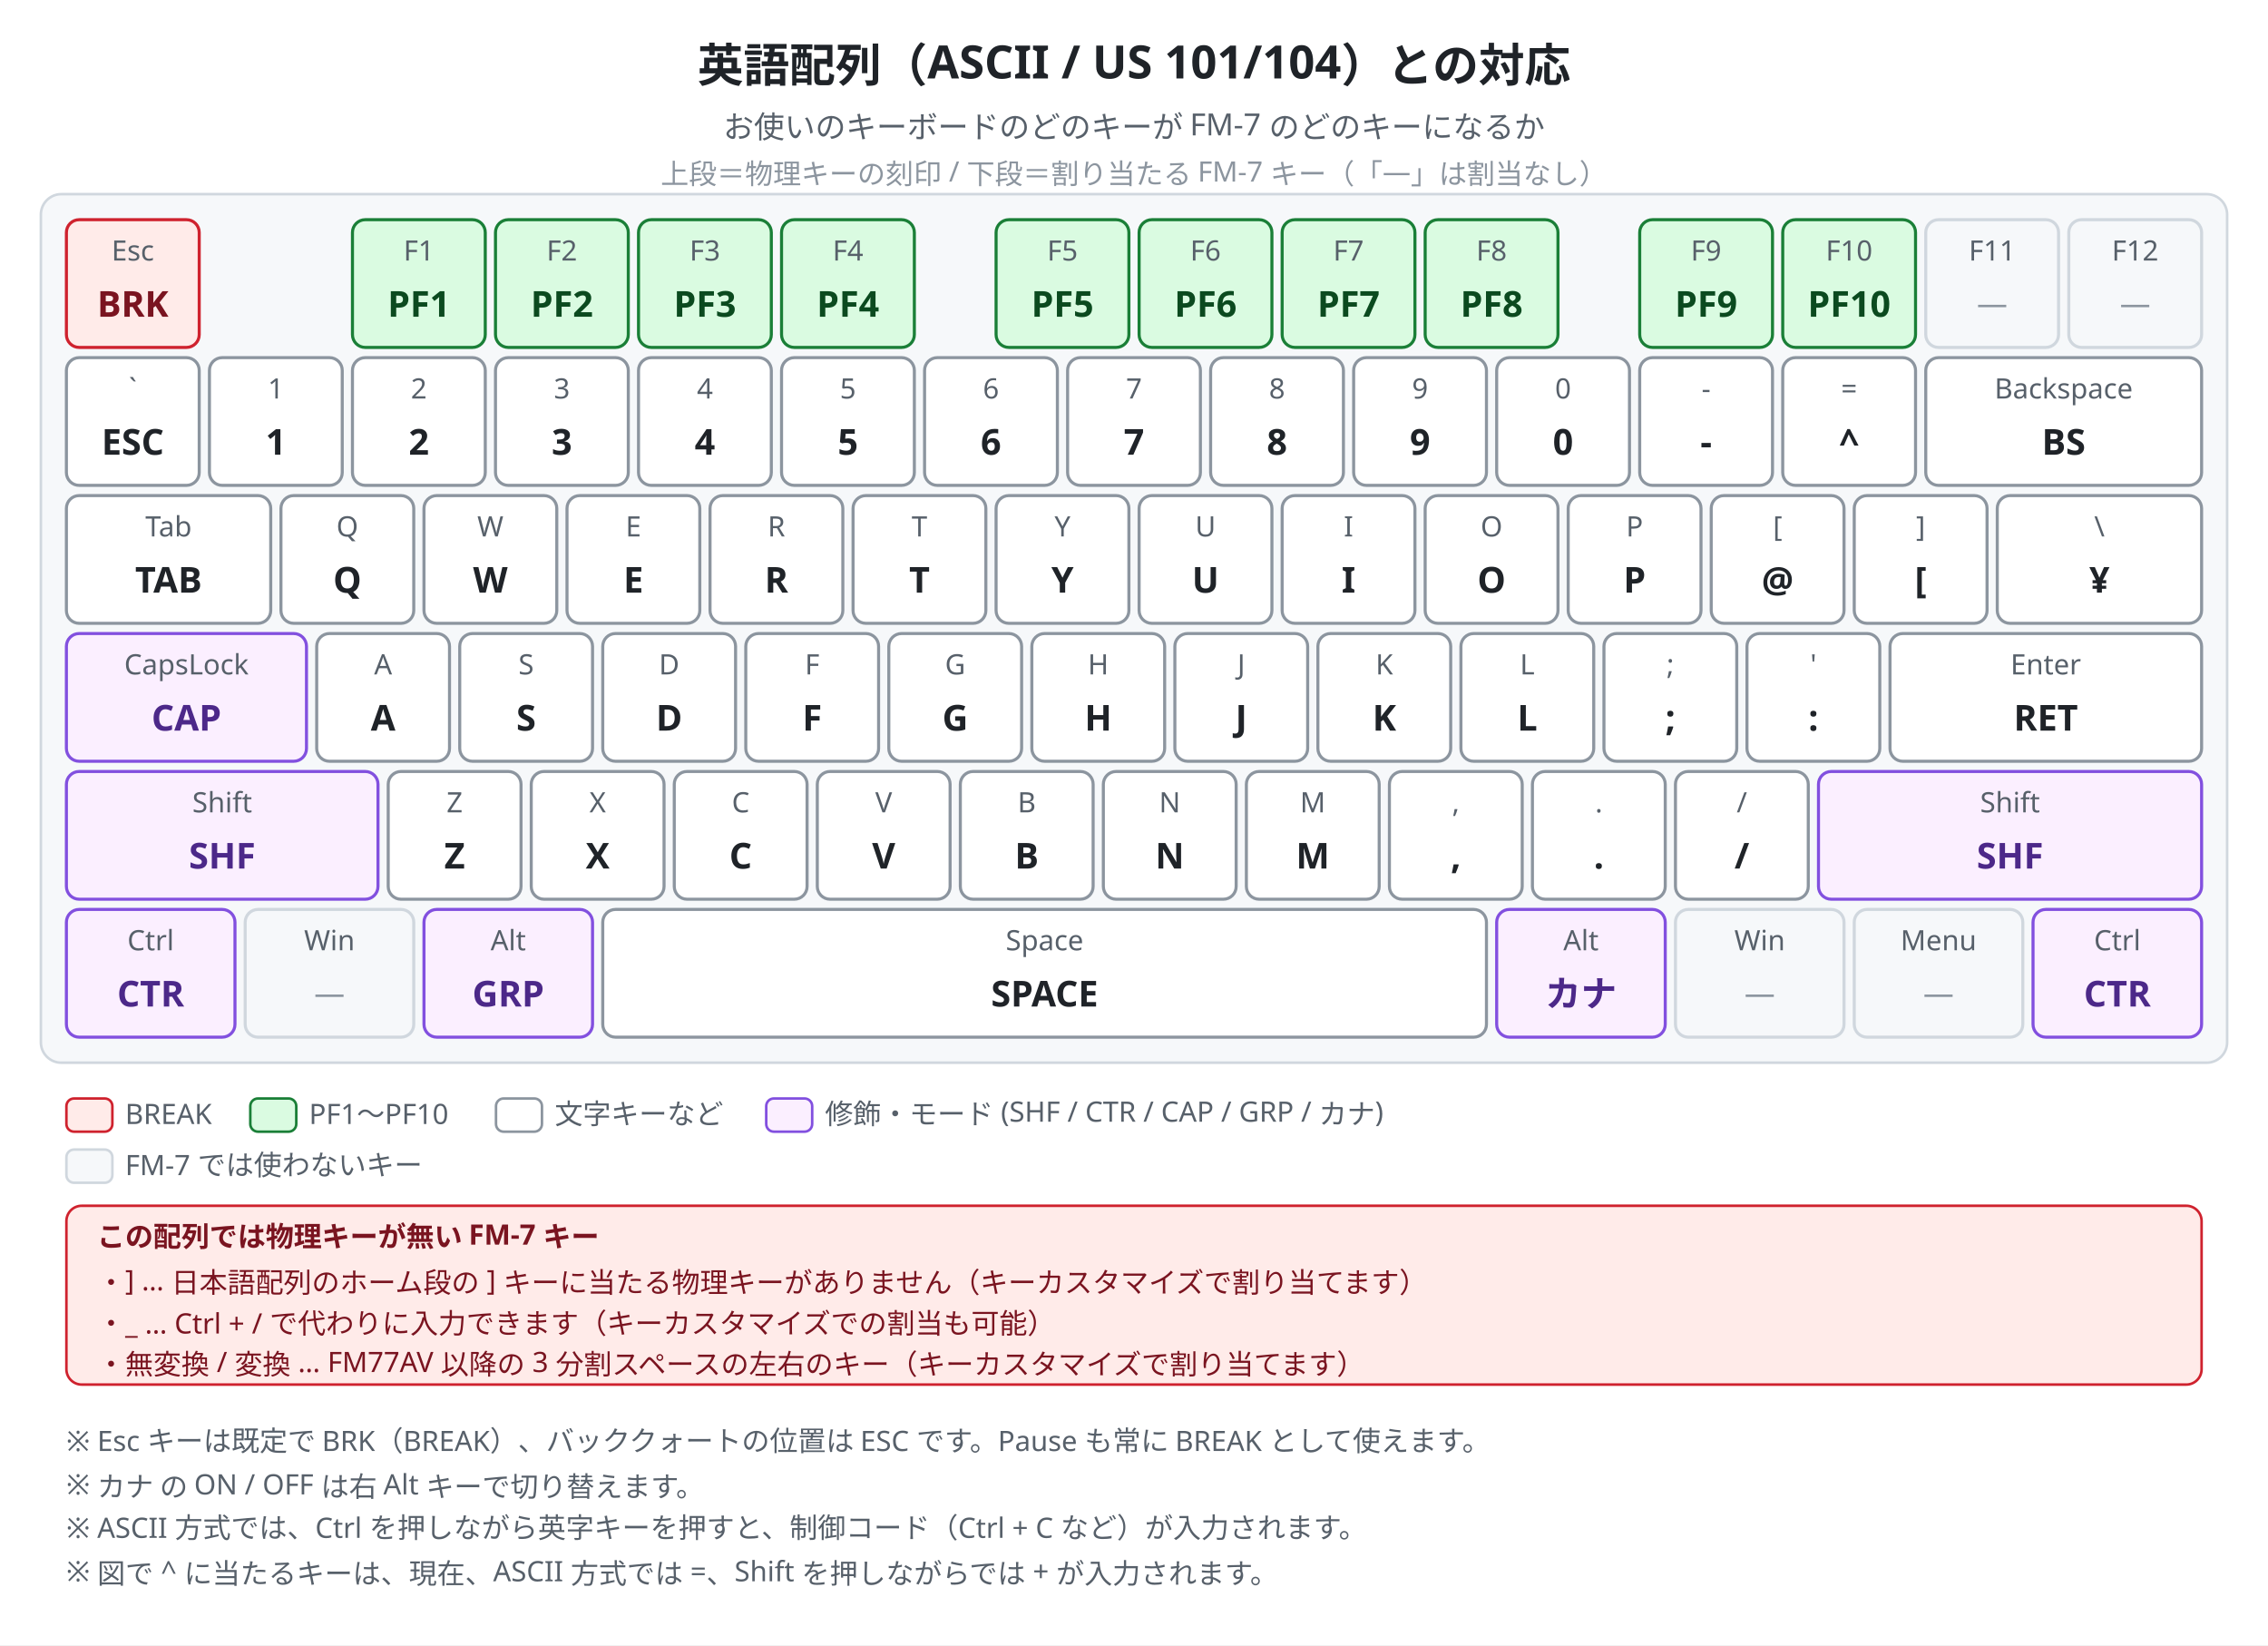
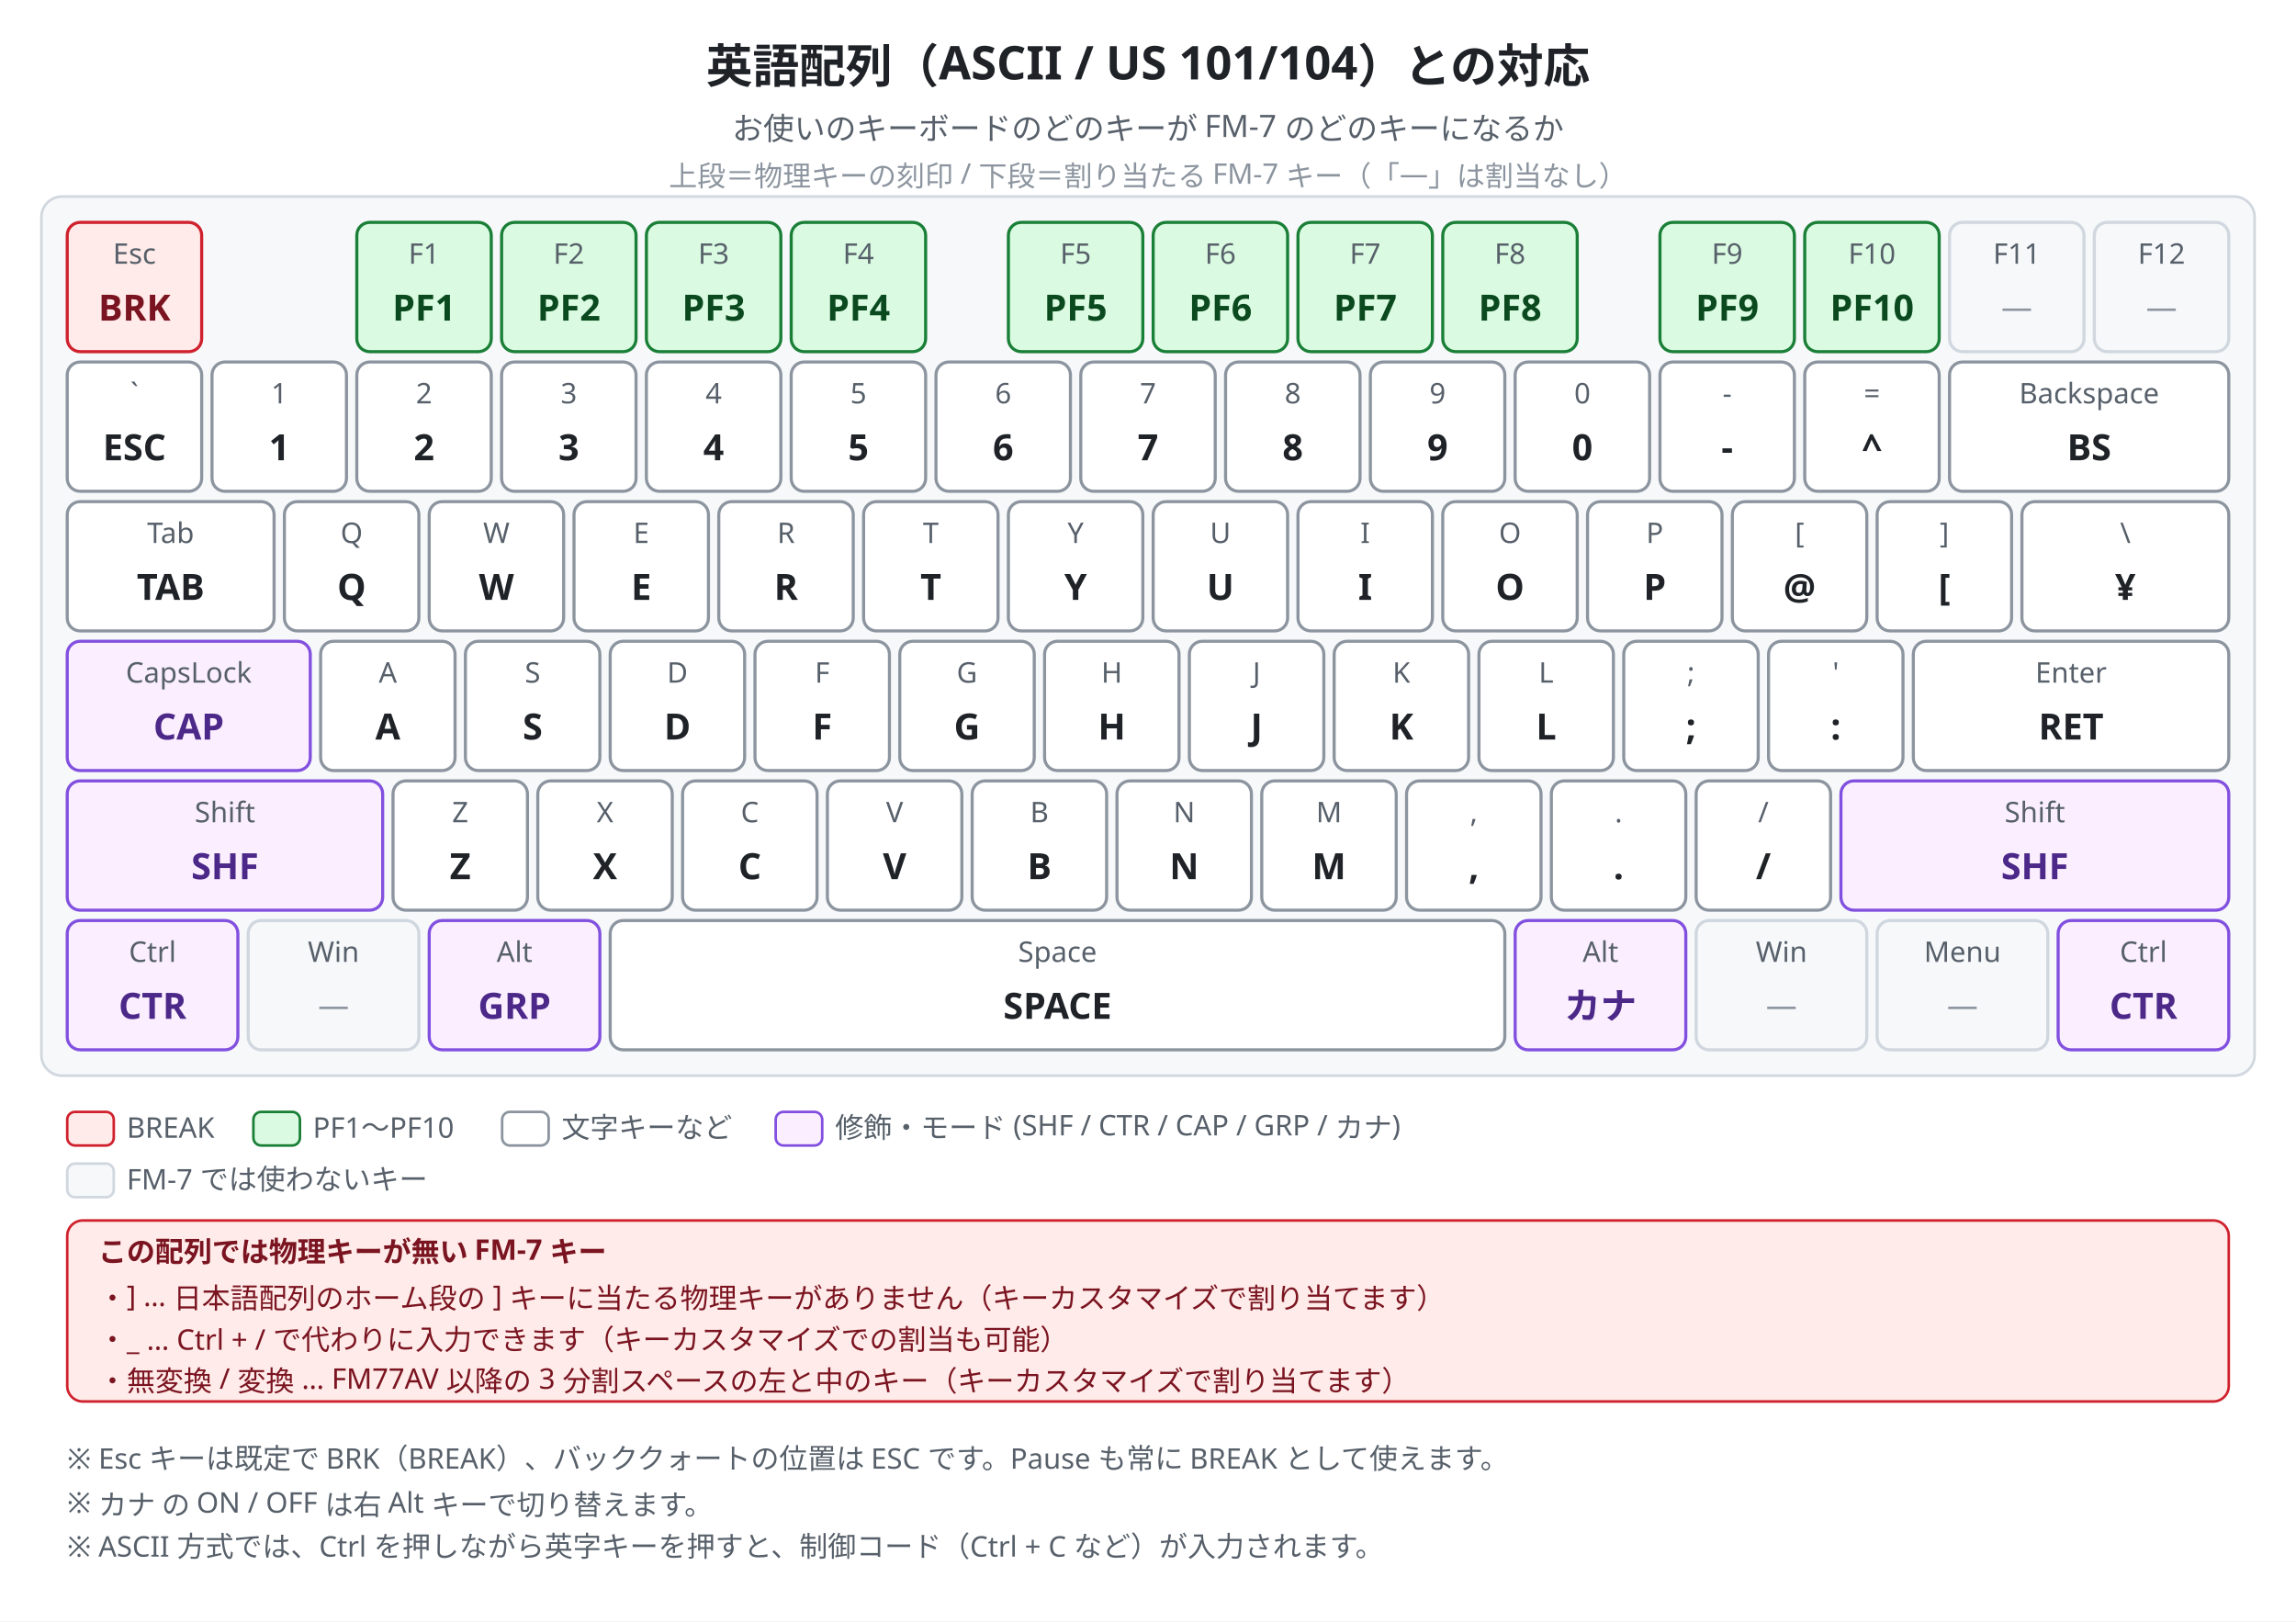
- <svg xmlns="http://www.w3.org/2000/svg" viewBox="0 0 888 644" width="888" height="644">
+ <svg xmlns="http://www.w3.org/2000/svg" viewBox="0 0 888 627" width="888" height="627">
  <defs>
    <marker id="ah" markerWidth="10" markerHeight="10" refX="8" refY="4" orient="auto" markerUnits="userSpaceOnUse">
      <path d="M0,0 L8,4 L0,8 z" fill="#57606a" />
    </marker>
  </defs>
-   <rect x="0" y="0" width="888" height="644" rx="0" fill="#ffffff" stroke="none" stroke-width="1" />
+   <rect x="0" y="0" width="888" height="627" rx="0" fill="#ffffff" stroke="none" stroke-width="1" />
  <text x="444" y="32" font-family="sans-serif" font-size="18" fill="#1f2328" text-anchor="middle" font-weight="bold">英語配列（ASCII / US 101/104）との対応</text>
  <text x="444" y="54" font-family="sans-serif" font-size="12" fill="#57606a" text-anchor="middle">お使いのキーボードのどのキーが FM-7 のどのキーになるか</text>
  <text x="444" y="72" font-family="sans-serif" font-size="11" fill="#8c959f" text-anchor="middle">上段＝物理キーの刻印 / 下段＝割り当たる FM-7 キー（「—」は割当なし）</text>
  <rect x="16" y="76" width="856" height="340" rx="8" fill="#f6f8fa" stroke="#d0d7de" stroke-width="1" />
  <rect x="26" y="86" width="52" height="50" rx="5" fill="#ffebe9" stroke="#cf222e" stroke-width="1.2" />
  <text x="52" y="102" font-family="sans-serif" font-size="11" fill="#57606a" text-anchor="middle">Esc</text>
  <text x="52" y="124" font-family="sans-serif" font-size="14" fill="#7a1420" text-anchor="middle" font-weight="bold">BRK</text>
  <rect x="138" y="86" width="52" height="50" rx="5" fill="#dafbe1" stroke="#1a7f37" stroke-width="1.2" />
  <text x="164" y="102" font-family="sans-serif" font-size="11" fill="#57606a" text-anchor="middle">F1</text>
  <text x="164" y="124" font-family="sans-serif" font-size="14" fill="#0b4a1f" text-anchor="middle" font-weight="bold">PF1</text>
  <rect x="194" y="86" width="52" height="50" rx="5" fill="#dafbe1" stroke="#1a7f37" stroke-width="1.2" />
  <text x="220" y="102" font-family="sans-serif" font-size="11" fill="#57606a" text-anchor="middle">F2</text>
  <text x="220" y="124" font-family="sans-serif" font-size="14" fill="#0b4a1f" text-anchor="middle" font-weight="bold">PF2</text>
  <rect x="250" y="86" width="52" height="50" rx="5" fill="#dafbe1" stroke="#1a7f37" stroke-width="1.2" />
  <text x="276" y="102" font-family="sans-serif" font-size="11" fill="#57606a" text-anchor="middle">F3</text>
  <text x="276" y="124" font-family="sans-serif" font-size="14" fill="#0b4a1f" text-anchor="middle" font-weight="bold">PF3</text>
  <rect x="306" y="86" width="52" height="50" rx="5" fill="#dafbe1" stroke="#1a7f37" stroke-width="1.2" />
  <text x="332" y="102" font-family="sans-serif" font-size="11" fill="#57606a" text-anchor="middle">F4</text>
  <text x="332" y="124" font-family="sans-serif" font-size="14" fill="#0b4a1f" text-anchor="middle" font-weight="bold">PF4</text>
  <rect x="390" y="86" width="52" height="50" rx="5" fill="#dafbe1" stroke="#1a7f37" stroke-width="1.2" />
  <text x="416" y="102" font-family="sans-serif" font-size="11" fill="#57606a" text-anchor="middle">F5</text>
  <text x="416" y="124" font-family="sans-serif" font-size="14" fill="#0b4a1f" text-anchor="middle" font-weight="bold">PF5</text>
  <rect x="446" y="86" width="52" height="50" rx="5" fill="#dafbe1" stroke="#1a7f37" stroke-width="1.2" />
  <text x="472" y="102" font-family="sans-serif" font-size="11" fill="#57606a" text-anchor="middle">F6</text>
  <text x="472" y="124" font-family="sans-serif" font-size="14" fill="#0b4a1f" text-anchor="middle" font-weight="bold">PF6</text>
  <rect x="502" y="86" width="52" height="50" rx="5" fill="#dafbe1" stroke="#1a7f37" stroke-width="1.2" />
  <text x="528" y="102" font-family="sans-serif" font-size="11" fill="#57606a" text-anchor="middle">F7</text>
  <text x="528" y="124" font-family="sans-serif" font-size="14" fill="#0b4a1f" text-anchor="middle" font-weight="bold">PF7</text>
  <rect x="558" y="86" width="52" height="50" rx="5" fill="#dafbe1" stroke="#1a7f37" stroke-width="1.2" />
  <text x="584" y="102" font-family="sans-serif" font-size="11" fill="#57606a" text-anchor="middle">F8</text>
  <text x="584" y="124" font-family="sans-serif" font-size="14" fill="#0b4a1f" text-anchor="middle" font-weight="bold">PF8</text>
  <rect x="642" y="86" width="52" height="50" rx="5" fill="#dafbe1" stroke="#1a7f37" stroke-width="1.2" />
  <text x="668" y="102" font-family="sans-serif" font-size="11" fill="#57606a" text-anchor="middle">F9</text>
  <text x="668" y="124" font-family="sans-serif" font-size="14" fill="#0b4a1f" text-anchor="middle" font-weight="bold">PF9</text>
  <rect x="698" y="86" width="52" height="50" rx="5" fill="#dafbe1" stroke="#1a7f37" stroke-width="1.2" />
  <text x="724" y="102" font-family="sans-serif" font-size="11" fill="#57606a" text-anchor="middle">F10</text>
  <text x="724" y="124" font-family="sans-serif" font-size="14" fill="#0b4a1f" text-anchor="middle" font-weight="bold">PF10</text>
  <rect x="754" y="86" width="52" height="50" rx="5" fill="#f6f8fa" stroke="#d0d7de" stroke-width="1.2" />
  <text x="780" y="102" font-family="sans-serif" font-size="11" fill="#57606a" text-anchor="middle">F11</text>
  <text x="780" y="123" font-family="sans-serif" font-size="12" fill="#8c959f" text-anchor="middle">—</text>
  <rect x="810" y="86" width="52" height="50" rx="5" fill="#f6f8fa" stroke="#d0d7de" stroke-width="1.2" />
  <text x="836" y="102" font-family="sans-serif" font-size="11" fill="#57606a" text-anchor="middle">F12</text>
  <text x="836" y="123" font-family="sans-serif" font-size="12" fill="#8c959f" text-anchor="middle">—</text>
  <rect x="26" y="140" width="52" height="50" rx="5" fill="#ffffff" stroke="#8c959f" stroke-width="1.2" />
  <text x="52" y="156" font-family="sans-serif" font-size="11" fill="#57606a" text-anchor="middle">`</text>
  <text x="52" y="178" font-family="sans-serif" font-size="14" fill="#1f2328" text-anchor="middle" font-weight="bold">ESC</text>
  <rect x="82" y="140" width="52" height="50" rx="5" fill="#ffffff" stroke="#8c959f" stroke-width="1.2" />
  <text x="108" y="156" font-family="sans-serif" font-size="11" fill="#57606a" text-anchor="middle">1</text>
  <text x="108" y="178" font-family="sans-serif" font-size="14" fill="#1f2328" text-anchor="middle" font-weight="bold">1</text>
  <rect x="138" y="140" width="52" height="50" rx="5" fill="#ffffff" stroke="#8c959f" stroke-width="1.2" />
  <text x="164" y="156" font-family="sans-serif" font-size="11" fill="#57606a" text-anchor="middle">2</text>
  <text x="164" y="178" font-family="sans-serif" font-size="14" fill="#1f2328" text-anchor="middle" font-weight="bold">2</text>
  <rect x="194" y="140" width="52" height="50" rx="5" fill="#ffffff" stroke="#8c959f" stroke-width="1.2" />
  <text x="220" y="156" font-family="sans-serif" font-size="11" fill="#57606a" text-anchor="middle">3</text>
  <text x="220" y="178" font-family="sans-serif" font-size="14" fill="#1f2328" text-anchor="middle" font-weight="bold">3</text>
  <rect x="250" y="140" width="52" height="50" rx="5" fill="#ffffff" stroke="#8c959f" stroke-width="1.2" />
  <text x="276" y="156" font-family="sans-serif" font-size="11" fill="#57606a" text-anchor="middle">4</text>
  <text x="276" y="178" font-family="sans-serif" font-size="14" fill="#1f2328" text-anchor="middle" font-weight="bold">4</text>
  <rect x="306" y="140" width="52" height="50" rx="5" fill="#ffffff" stroke="#8c959f" stroke-width="1.2" />
  <text x="332" y="156" font-family="sans-serif" font-size="11" fill="#57606a" text-anchor="middle">5</text>
  <text x="332" y="178" font-family="sans-serif" font-size="14" fill="#1f2328" text-anchor="middle" font-weight="bold">5</text>
  <rect x="362" y="140" width="52" height="50" rx="5" fill="#ffffff" stroke="#8c959f" stroke-width="1.2" />
  <text x="388" y="156" font-family="sans-serif" font-size="11" fill="#57606a" text-anchor="middle">6</text>
  <text x="388" y="178" font-family="sans-serif" font-size="14" fill="#1f2328" text-anchor="middle" font-weight="bold">6</text>
  <rect x="418" y="140" width="52" height="50" rx="5" fill="#ffffff" stroke="#8c959f" stroke-width="1.2" />
  <text x="444" y="156" font-family="sans-serif" font-size="11" fill="#57606a" text-anchor="middle">7</text>
  <text x="444" y="178" font-family="sans-serif" font-size="14" fill="#1f2328" text-anchor="middle" font-weight="bold">7</text>
  <rect x="474" y="140" width="52" height="50" rx="5" fill="#ffffff" stroke="#8c959f" stroke-width="1.2" />
  <text x="500" y="156" font-family="sans-serif" font-size="11" fill="#57606a" text-anchor="middle">8</text>
  <text x="500" y="178" font-family="sans-serif" font-size="14" fill="#1f2328" text-anchor="middle" font-weight="bold">8</text>
  <rect x="530" y="140" width="52" height="50" rx="5" fill="#ffffff" stroke="#8c959f" stroke-width="1.2" />
  <text x="556" y="156" font-family="sans-serif" font-size="11" fill="#57606a" text-anchor="middle">9</text>
  <text x="556" y="178" font-family="sans-serif" font-size="14" fill="#1f2328" text-anchor="middle" font-weight="bold">9</text>
  <rect x="586" y="140" width="52" height="50" rx="5" fill="#ffffff" stroke="#8c959f" stroke-width="1.2" />
  <text x="612" y="156" font-family="sans-serif" font-size="11" fill="#57606a" text-anchor="middle">0</text>
  <text x="612" y="178" font-family="sans-serif" font-size="14" fill="#1f2328" text-anchor="middle" font-weight="bold">0</text>
  <rect x="642" y="140" width="52" height="50" rx="5" fill="#ffffff" stroke="#8c959f" stroke-width="1.2" />
  <text x="668" y="156" font-family="sans-serif" font-size="11" fill="#57606a" text-anchor="middle">-</text>
  <text x="668" y="178" font-family="sans-serif" font-size="14" fill="#1f2328" text-anchor="middle" font-weight="bold">-</text>
  <rect x="698" y="140" width="52" height="50" rx="5" fill="#ffffff" stroke="#8c959f" stroke-width="1.2" />
  <text x="724" y="156" font-family="sans-serif" font-size="11" fill="#57606a" text-anchor="middle">=</text>
  <text x="724" y="178" font-family="sans-serif" font-size="14" fill="#1f2328" text-anchor="middle" font-weight="bold">^</text>
  <rect x="754" y="140" width="108" height="50" rx="5" fill="#ffffff" stroke="#8c959f" stroke-width="1.2" />
  <text x="808" y="156" font-family="sans-serif" font-size="11" fill="#57606a" text-anchor="middle">Backspace</text>
  <text x="808" y="178" font-family="sans-serif" font-size="14" fill="#1f2328" text-anchor="middle" font-weight="bold">BS</text>
  <rect x="26" y="194" width="80" height="50" rx="5" fill="#ffffff" stroke="#8c959f" stroke-width="1.2" />
  <text x="66" y="210" font-family="sans-serif" font-size="11" fill="#57606a" text-anchor="middle">Tab</text>
  <text x="66" y="232" font-family="sans-serif" font-size="14" fill="#1f2328" text-anchor="middle" font-weight="bold">TAB</text>
  <rect x="110" y="194" width="52" height="50" rx="5" fill="#ffffff" stroke="#8c959f" stroke-width="1.2" />
  <text x="136" y="210" font-family="sans-serif" font-size="11" fill="#57606a" text-anchor="middle">Q</text>
  <text x="136" y="232" font-family="sans-serif" font-size="14" fill="#1f2328" text-anchor="middle" font-weight="bold">Q</text>
  <rect x="166" y="194" width="52" height="50" rx="5" fill="#ffffff" stroke="#8c959f" stroke-width="1.2" />
  <text x="192" y="210" font-family="sans-serif" font-size="11" fill="#57606a" text-anchor="middle">W</text>
  <text x="192" y="232" font-family="sans-serif" font-size="14" fill="#1f2328" text-anchor="middle" font-weight="bold">W</text>
  <rect x="222" y="194" width="52" height="50" rx="5" fill="#ffffff" stroke="#8c959f" stroke-width="1.2" />
  <text x="248" y="210" font-family="sans-serif" font-size="11" fill="#57606a" text-anchor="middle">E</text>
  <text x="248" y="232" font-family="sans-serif" font-size="14" fill="#1f2328" text-anchor="middle" font-weight="bold">E</text>
  <rect x="278" y="194" width="52" height="50" rx="5" fill="#ffffff" stroke="#8c959f" stroke-width="1.2" />
  <text x="304" y="210" font-family="sans-serif" font-size="11" fill="#57606a" text-anchor="middle">R</text>
  <text x="304" y="232" font-family="sans-serif" font-size="14" fill="#1f2328" text-anchor="middle" font-weight="bold">R</text>
  <rect x="334" y="194" width="52" height="50" rx="5" fill="#ffffff" stroke="#8c959f" stroke-width="1.2" />
  <text x="360" y="210" font-family="sans-serif" font-size="11" fill="#57606a" text-anchor="middle">T</text>
  <text x="360" y="232" font-family="sans-serif" font-size="14" fill="#1f2328" text-anchor="middle" font-weight="bold">T</text>
  <rect x="390" y="194" width="52" height="50" rx="5" fill="#ffffff" stroke="#8c959f" stroke-width="1.2" />
  <text x="416" y="210" font-family="sans-serif" font-size="11" fill="#57606a" text-anchor="middle">Y</text>
  <text x="416" y="232" font-family="sans-serif" font-size="14" fill="#1f2328" text-anchor="middle" font-weight="bold">Y</text>
  <rect x="446" y="194" width="52" height="50" rx="5" fill="#ffffff" stroke="#8c959f" stroke-width="1.2" />
  <text x="472" y="210" font-family="sans-serif" font-size="11" fill="#57606a" text-anchor="middle">U</text>
  <text x="472" y="232" font-family="sans-serif" font-size="14" fill="#1f2328" text-anchor="middle" font-weight="bold">U</text>
  <rect x="502" y="194" width="52" height="50" rx="5" fill="#ffffff" stroke="#8c959f" stroke-width="1.2" />
  <text x="528" y="210" font-family="sans-serif" font-size="11" fill="#57606a" text-anchor="middle">I</text>
  <text x="528" y="232" font-family="sans-serif" font-size="14" fill="#1f2328" text-anchor="middle" font-weight="bold">I</text>
  <rect x="558" y="194" width="52" height="50" rx="5" fill="#ffffff" stroke="#8c959f" stroke-width="1.2" />
  <text x="584" y="210" font-family="sans-serif" font-size="11" fill="#57606a" text-anchor="middle">O</text>
  <text x="584" y="232" font-family="sans-serif" font-size="14" fill="#1f2328" text-anchor="middle" font-weight="bold">O</text>
  <rect x="614" y="194" width="52" height="50" rx="5" fill="#ffffff" stroke="#8c959f" stroke-width="1.2" />
  <text x="640" y="210" font-family="sans-serif" font-size="11" fill="#57606a" text-anchor="middle">P</text>
  <text x="640" y="232" font-family="sans-serif" font-size="14" fill="#1f2328" text-anchor="middle" font-weight="bold">P</text>
  <rect x="670" y="194" width="52" height="50" rx="5" fill="#ffffff" stroke="#8c959f" stroke-width="1.2" />
  <text x="696" y="210" font-family="sans-serif" font-size="11" fill="#57606a" text-anchor="middle">[</text>
  <text x="696" y="232" font-family="sans-serif" font-size="14" fill="#1f2328" text-anchor="middle" font-weight="bold">@</text>
  <rect x="726" y="194" width="52" height="50" rx="5" fill="#ffffff" stroke="#8c959f" stroke-width="1.2" />
  <text x="752" y="210" font-family="sans-serif" font-size="11" fill="#57606a" text-anchor="middle">]</text>
  <text x="752" y="232" font-family="sans-serif" font-size="14" fill="#1f2328" text-anchor="middle" font-weight="bold">[</text>
  <rect x="782" y="194" width="80" height="50" rx="5" fill="#ffffff" stroke="#8c959f" stroke-width="1.2" />
  <text x="822" y="210" font-family="sans-serif" font-size="11" fill="#57606a" text-anchor="middle">\</text>
  <text x="822" y="232" font-family="sans-serif" font-size="14" fill="#1f2328" text-anchor="middle" font-weight="bold">¥</text>
  <rect x="26" y="248" width="94" height="50" rx="5" fill="#fbefff" stroke="#8250df" stroke-width="1.2" />
  <text x="73" y="264" font-family="sans-serif" font-size="11" fill="#57606a" text-anchor="middle">CapsLock</text>
  <text x="73" y="286" font-family="sans-serif" font-size="14" fill="#4c2889" text-anchor="middle" font-weight="bold">CAP</text>
  <rect x="124" y="248" width="52" height="50" rx="5" fill="#ffffff" stroke="#8c959f" stroke-width="1.2" />
  <text x="150" y="264" font-family="sans-serif" font-size="11" fill="#57606a" text-anchor="middle">A</text>
  <text x="150" y="286" font-family="sans-serif" font-size="14" fill="#1f2328" text-anchor="middle" font-weight="bold">A</text>
  <rect x="180" y="248" width="52" height="50" rx="5" fill="#ffffff" stroke="#8c959f" stroke-width="1.2" />
  <text x="206" y="264" font-family="sans-serif" font-size="11" fill="#57606a" text-anchor="middle">S</text>
  <text x="206" y="286" font-family="sans-serif" font-size="14" fill="#1f2328" text-anchor="middle" font-weight="bold">S</text>
  <rect x="236" y="248" width="52" height="50" rx="5" fill="#ffffff" stroke="#8c959f" stroke-width="1.2" />
  <text x="262" y="264" font-family="sans-serif" font-size="11" fill="#57606a" text-anchor="middle">D</text>
  <text x="262" y="286" font-family="sans-serif" font-size="14" fill="#1f2328" text-anchor="middle" font-weight="bold">D</text>
  <rect x="292" y="248" width="52" height="50" rx="5" fill="#ffffff" stroke="#8c959f" stroke-width="1.2" />
  <text x="318" y="264" font-family="sans-serif" font-size="11" fill="#57606a" text-anchor="middle">F</text>
  <text x="318" y="286" font-family="sans-serif" font-size="14" fill="#1f2328" text-anchor="middle" font-weight="bold">F</text>
  <rect x="348" y="248" width="52" height="50" rx="5" fill="#ffffff" stroke="#8c959f" stroke-width="1.2" />
  <text x="374" y="264" font-family="sans-serif" font-size="11" fill="#57606a" text-anchor="middle">G</text>
  <text x="374" y="286" font-family="sans-serif" font-size="14" fill="#1f2328" text-anchor="middle" font-weight="bold">G</text>
  <rect x="404" y="248" width="52" height="50" rx="5" fill="#ffffff" stroke="#8c959f" stroke-width="1.2" />
  <text x="430" y="264" font-family="sans-serif" font-size="11" fill="#57606a" text-anchor="middle">H</text>
  <text x="430" y="286" font-family="sans-serif" font-size="14" fill="#1f2328" text-anchor="middle" font-weight="bold">H</text>
  <rect x="460" y="248" width="52" height="50" rx="5" fill="#ffffff" stroke="#8c959f" stroke-width="1.2" />
  <text x="486" y="264" font-family="sans-serif" font-size="11" fill="#57606a" text-anchor="middle">J</text>
  <text x="486" y="286" font-family="sans-serif" font-size="14" fill="#1f2328" text-anchor="middle" font-weight="bold">J</text>
  <rect x="516" y="248" width="52" height="50" rx="5" fill="#ffffff" stroke="#8c959f" stroke-width="1.2" />
  <text x="542" y="264" font-family="sans-serif" font-size="11" fill="#57606a" text-anchor="middle">K</text>
  <text x="542" y="286" font-family="sans-serif" font-size="14" fill="#1f2328" text-anchor="middle" font-weight="bold">K</text>
  <rect x="572" y="248" width="52" height="50" rx="5" fill="#ffffff" stroke="#8c959f" stroke-width="1.2" />
  <text x="598" y="264" font-family="sans-serif" font-size="11" fill="#57606a" text-anchor="middle">L</text>
  <text x="598" y="286" font-family="sans-serif" font-size="14" fill="#1f2328" text-anchor="middle" font-weight="bold">L</text>
  <rect x="628" y="248" width="52" height="50" rx="5" fill="#ffffff" stroke="#8c959f" stroke-width="1.2" />
  <text x="654" y="264" font-family="sans-serif" font-size="11" fill="#57606a" text-anchor="middle">;</text>
  <text x="654" y="286" font-family="sans-serif" font-size="14" fill="#1f2328" text-anchor="middle" font-weight="bold">;</text>
  <rect x="684" y="248" width="52" height="50" rx="5" fill="#ffffff" stroke="#8c959f" stroke-width="1.2" />
  <text x="710" y="264" font-family="sans-serif" font-size="11" fill="#57606a" text-anchor="middle">'</text>
  <text x="710" y="286" font-family="sans-serif" font-size="14" fill="#1f2328" text-anchor="middle" font-weight="bold">:</text>
  <rect x="740" y="248" width="122" height="50" rx="5" fill="#ffffff" stroke="#8c959f" stroke-width="1.2" />
  <text x="801" y="264" font-family="sans-serif" font-size="11" fill="#57606a" text-anchor="middle">Enter</text>
  <text x="801" y="286" font-family="sans-serif" font-size="14" fill="#1f2328" text-anchor="middle" font-weight="bold">RET</text>
  <rect x="26" y="302" width="122" height="50" rx="5" fill="#fbefff" stroke="#8250df" stroke-width="1.2" />
  <text x="87" y="318" font-family="sans-serif" font-size="11" fill="#57606a" text-anchor="middle">Shift</text>
  <text x="87" y="340" font-family="sans-serif" font-size="14" fill="#4c2889" text-anchor="middle" font-weight="bold">SHF</text>
  <rect x="152" y="302" width="52" height="50" rx="5" fill="#ffffff" stroke="#8c959f" stroke-width="1.2" />
  <text x="178" y="318" font-family="sans-serif" font-size="11" fill="#57606a" text-anchor="middle">Z</text>
  <text x="178" y="340" font-family="sans-serif" font-size="14" fill="#1f2328" text-anchor="middle" font-weight="bold">Z</text>
  <rect x="208" y="302" width="52" height="50" rx="5" fill="#ffffff" stroke="#8c959f" stroke-width="1.2" />
  <text x="234" y="318" font-family="sans-serif" font-size="11" fill="#57606a" text-anchor="middle">X</text>
  <text x="234" y="340" font-family="sans-serif" font-size="14" fill="#1f2328" text-anchor="middle" font-weight="bold">X</text>
  <rect x="264" y="302" width="52" height="50" rx="5" fill="#ffffff" stroke="#8c959f" stroke-width="1.2" />
  <text x="290" y="318" font-family="sans-serif" font-size="11" fill="#57606a" text-anchor="middle">C</text>
  <text x="290" y="340" font-family="sans-serif" font-size="14" fill="#1f2328" text-anchor="middle" font-weight="bold">C</text>
  <rect x="320" y="302" width="52" height="50" rx="5" fill="#ffffff" stroke="#8c959f" stroke-width="1.2" />
  <text x="346" y="318" font-family="sans-serif" font-size="11" fill="#57606a" text-anchor="middle">V</text>
  <text x="346" y="340" font-family="sans-serif" font-size="14" fill="#1f2328" text-anchor="middle" font-weight="bold">V</text>
  <rect x="376" y="302" width="52" height="50" rx="5" fill="#ffffff" stroke="#8c959f" stroke-width="1.2" />
  <text x="402" y="318" font-family="sans-serif" font-size="11" fill="#57606a" text-anchor="middle">B</text>
  <text x="402" y="340" font-family="sans-serif" font-size="14" fill="#1f2328" text-anchor="middle" font-weight="bold">B</text>
  <rect x="432" y="302" width="52" height="50" rx="5" fill="#ffffff" stroke="#8c959f" stroke-width="1.2" />
  <text x="458" y="318" font-family="sans-serif" font-size="11" fill="#57606a" text-anchor="middle">N</text>
  <text x="458" y="340" font-family="sans-serif" font-size="14" fill="#1f2328" text-anchor="middle" font-weight="bold">N</text>
  <rect x="488" y="302" width="52" height="50" rx="5" fill="#ffffff" stroke="#8c959f" stroke-width="1.2" />
  <text x="514" y="318" font-family="sans-serif" font-size="11" fill="#57606a" text-anchor="middle">M</text>
  <text x="514" y="340" font-family="sans-serif" font-size="14" fill="#1f2328" text-anchor="middle" font-weight="bold">M</text>
  <rect x="544" y="302" width="52" height="50" rx="5" fill="#ffffff" stroke="#8c959f" stroke-width="1.2" />
  <text x="570" y="318" font-family="sans-serif" font-size="11" fill="#57606a" text-anchor="middle">,</text>
  <text x="570" y="340" font-family="sans-serif" font-size="14" fill="#1f2328" text-anchor="middle" font-weight="bold">,</text>
  <rect x="600" y="302" width="52" height="50" rx="5" fill="#ffffff" stroke="#8c959f" stroke-width="1.2" />
  <text x="626" y="318" font-family="sans-serif" font-size="11" fill="#57606a" text-anchor="middle">.</text>
  <text x="626" y="340" font-family="sans-serif" font-size="14" fill="#1f2328" text-anchor="middle" font-weight="bold">.</text>
  <rect x="656" y="302" width="52" height="50" rx="5" fill="#ffffff" stroke="#8c959f" stroke-width="1.2" />
  <text x="682" y="318" font-family="sans-serif" font-size="11" fill="#57606a" text-anchor="middle">/</text>
  <text x="682" y="340" font-family="sans-serif" font-size="14" fill="#1f2328" text-anchor="middle" font-weight="bold">/</text>
  <rect x="712" y="302" width="150" height="50" rx="5" fill="#fbefff" stroke="#8250df" stroke-width="1.2" />
  <text x="787" y="318" font-family="sans-serif" font-size="11" fill="#57606a" text-anchor="middle">Shift</text>
  <text x="787" y="340" font-family="sans-serif" font-size="14" fill="#4c2889" text-anchor="middle" font-weight="bold">SHF</text>
  <rect x="26" y="356" width="66" height="50" rx="5" fill="#fbefff" stroke="#8250df" stroke-width="1.2" />
  <text x="59" y="372" font-family="sans-serif" font-size="11" fill="#57606a" text-anchor="middle">Ctrl</text>
  <text x="59" y="394" font-family="sans-serif" font-size="14" fill="#4c2889" text-anchor="middle" font-weight="bold">CTR</text>
  <rect x="96" y="356" width="66" height="50" rx="5" fill="#f6f8fa" stroke="#d0d7de" stroke-width="1.2" />
  <text x="129" y="372" font-family="sans-serif" font-size="11" fill="#57606a" text-anchor="middle">Win</text>
  <text x="129" y="393" font-family="sans-serif" font-size="12" fill="#8c959f" text-anchor="middle">—</text>
  <rect x="166" y="356" width="66" height="50" rx="5" fill="#fbefff" stroke="#8250df" stroke-width="1.2" />
  <text x="199" y="372" font-family="sans-serif" font-size="11" fill="#57606a" text-anchor="middle">Alt</text>
  <text x="199" y="394" font-family="sans-serif" font-size="14" fill="#4c2889" text-anchor="middle" font-weight="bold">GRP</text>
  <rect x="236" y="356" width="346" height="50" rx="5" fill="#ffffff" stroke="#8c959f" stroke-width="1.2" />
  <text x="409" y="372" font-family="sans-serif" font-size="11" fill="#57606a" text-anchor="middle">Space</text>
  <text x="409" y="394" font-family="sans-serif" font-size="14" fill="#1f2328" text-anchor="middle" font-weight="bold">SPACE</text>
  <rect x="586" y="356" width="66" height="50" rx="5" fill="#fbefff" stroke="#8250df" stroke-width="1.2" />
  <text x="619" y="372" font-family="sans-serif" font-size="11" fill="#57606a" text-anchor="middle">Alt</text>
  <text x="619" y="394" font-family="sans-serif" font-size="14" fill="#4c2889" text-anchor="middle" font-weight="bold">カナ</text>
  <rect x="656" y="356" width="66" height="50" rx="5" fill="#f6f8fa" stroke="#d0d7de" stroke-width="1.2" />
  <text x="689" y="372" font-family="sans-serif" font-size="11" fill="#57606a" text-anchor="middle">Win</text>
  <text x="689" y="393" font-family="sans-serif" font-size="12" fill="#8c959f" text-anchor="middle">—</text>
  <rect x="726" y="356" width="66" height="50" rx="5" fill="#f6f8fa" stroke="#d0d7de" stroke-width="1.2" />
  <text x="759" y="372" font-family="sans-serif" font-size="11" fill="#57606a" text-anchor="middle">Menu</text>
  <text x="759" y="393" font-family="sans-serif" font-size="12" fill="#8c959f" text-anchor="middle">—</text>
  <rect x="796" y="356" width="66" height="50" rx="5" fill="#fbefff" stroke="#8250df" stroke-width="1.2" />
  <text x="829" y="372" font-family="sans-serif" font-size="11" fill="#57606a" text-anchor="middle">Ctrl</text>
  <text x="829" y="394" font-family="sans-serif" font-size="14" fill="#4c2889" text-anchor="middle" font-weight="bold">CTR</text>
  <rect x="26" y="430" width="18" height="13" rx="3" fill="#ffebe9" stroke="#cf222e" stroke-width="1" />
  <text x="49" y="440" font-family="sans-serif" font-size="11" fill="#57606a" text-anchor="start">BREAK</text>
  <rect x="98" y="430" width="18" height="13" rx="3" fill="#dafbe1" stroke="#1a7f37" stroke-width="1" />
  <text x="121" y="440" font-family="sans-serif" font-size="11" fill="#57606a" text-anchor="start">PF1〜PF10</text>
  <rect x="194.2" y="430" width="18" height="13" rx="3" fill="#ffffff" stroke="#8c959f" stroke-width="1" />
  <text x="217.2" y="440" font-family="sans-serif" font-size="11" fill="#57606a" text-anchor="start">文字キーなど</text>
  <rect x="300" y="430" width="18" height="13" rx="3" fill="#fbefff" stroke="#8250df" stroke-width="1" />
  <text x="323" y="440" font-family="sans-serif" font-size="11" fill="#57606a" text-anchor="start">修飾・モード (SHF / CTR / CAP / GRP / カナ)</text>
  <rect x="26" y="450" width="18" height="13" rx="3" fill="#f6f8fa" stroke="#d0d7de" stroke-width="1" />
  <text x="49" y="460" font-family="sans-serif" font-size="11" fill="#57606a" text-anchor="start">FM-7 では使わないキー</text>
  <rect x="26" y="472" width="836" height="70" rx="6" fill="#ffebe9" stroke="#cf222e" stroke-width="1" />
  <text x="38" y="488" font-family="sans-serif" font-size="11" fill="#7a1420" text-anchor="start" font-weight="bold">この配列では物理キーが無い FM-7 キー</text>
  <text x="38" y="506" font-family="sans-serif" font-size="11" fill="#7a1420" text-anchor="start">・]  … 日本語配列のホーム段の ] キーに当たる物理キーがありません（キーカスタマイズで割り当てます）</text>
  <text x="38" y="522" font-family="sans-serif" font-size="11" fill="#7a1420" text-anchor="start">・_  … Ctrl + / で代わりに入力できます（キーカスタマイズでの割当も可能）</text>
-   <text x="38" y="538" font-family="sans-serif" font-size="11" fill="#7a1420" text-anchor="start">・無変換 / 変換 … FM77AV 以降の 3 分割スペースの左右のキー（キーカスタマイズで割り当てます）</text>
+   <text x="38" y="538" font-family="sans-serif" font-size="11" fill="#7a1420" text-anchor="start">・無変換 / 変換 … FM77AV 以降の 3 分割スペースの左と中のキー（キーカスタマイズで割り当てます）</text>
  <text x="26" y="568" font-family="sans-serif" font-size="11" fill="#57606a" text-anchor="start">※ Esc キーは既定で BRK（BREAK）、バッククォートの位置は ESC です。Pause も常に BREAK として使えます。</text>
  <text x="26" y="585" font-family="sans-serif" font-size="11" fill="#57606a" text-anchor="start">※ カナ の ON / OFF は右 Alt キーで切り替えます。</text>
  <text x="26" y="602" font-family="sans-serif" font-size="11" fill="#57606a" text-anchor="start">※ ASCII 方式では、Ctrl を押しながら英字キーを押すと、制御コード（Ctrl + C など）が入力されます。</text>
-   <text x="26" y="619" font-family="sans-serif" font-size="11" fill="#57606a" text-anchor="start">※ 図で ^ に当たるキーは、現在、ASCII 方式では =、Shift を押しながらでは + が入力されます。</text>
</svg>
